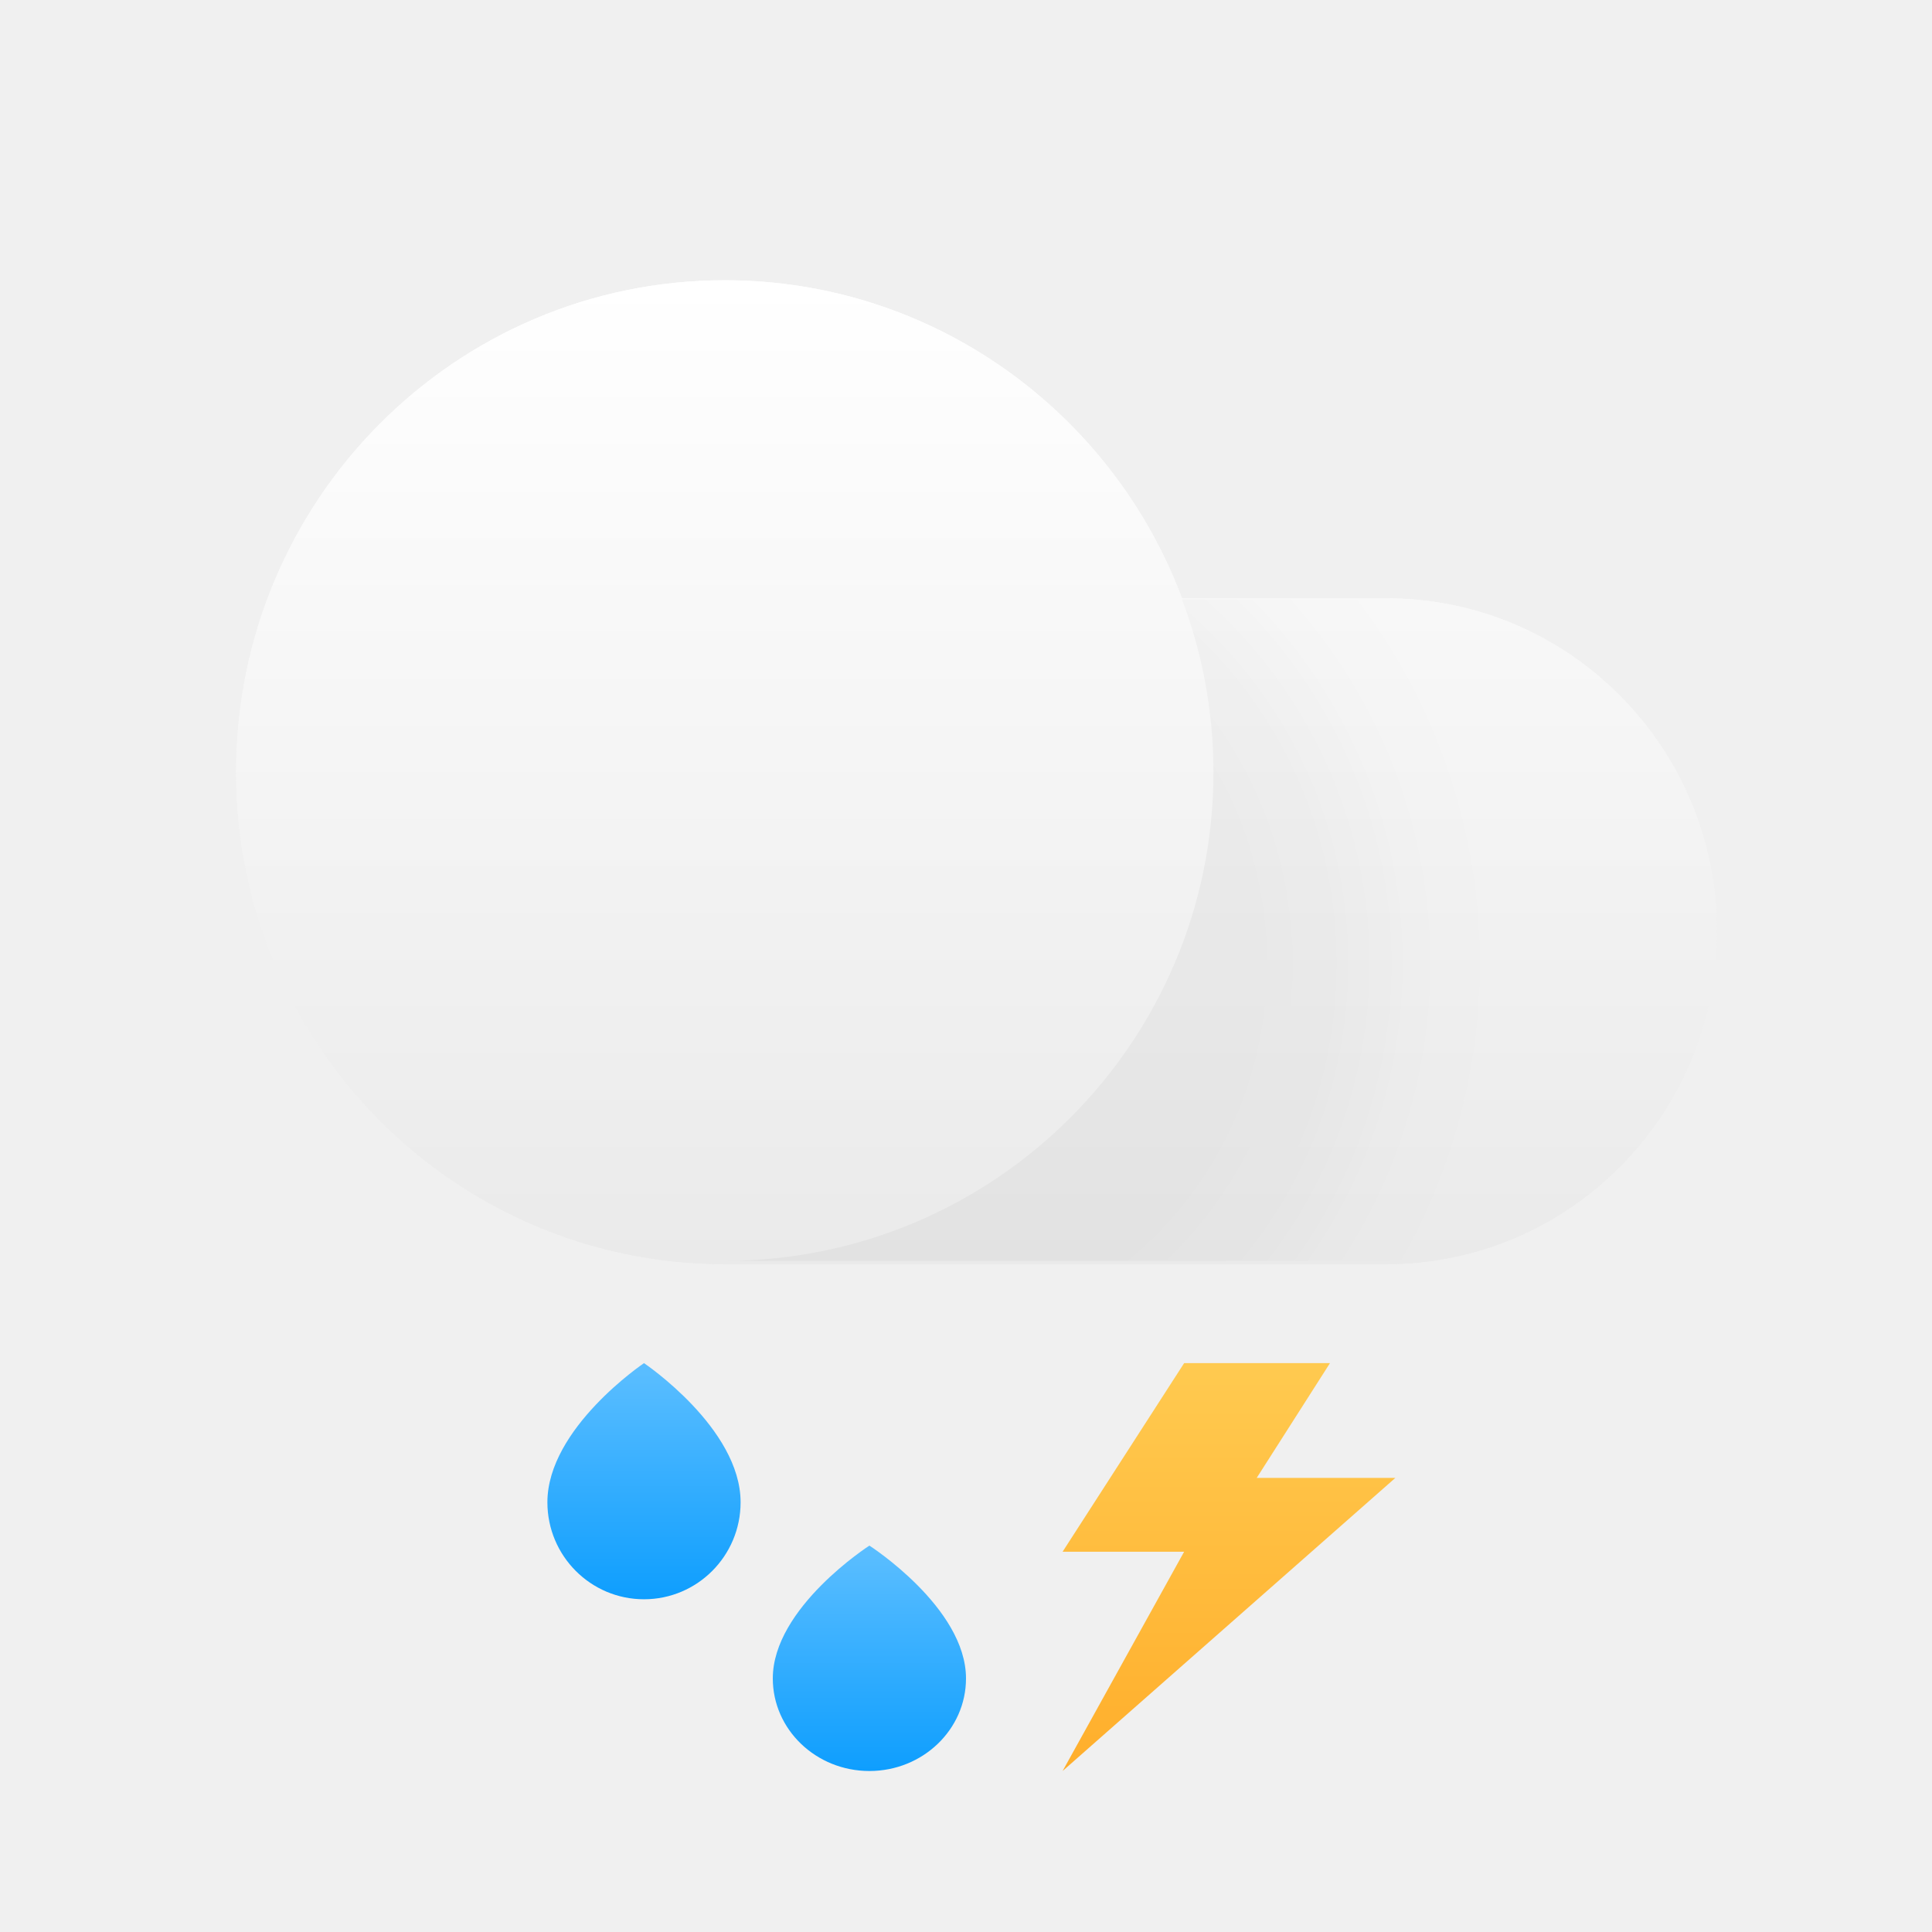
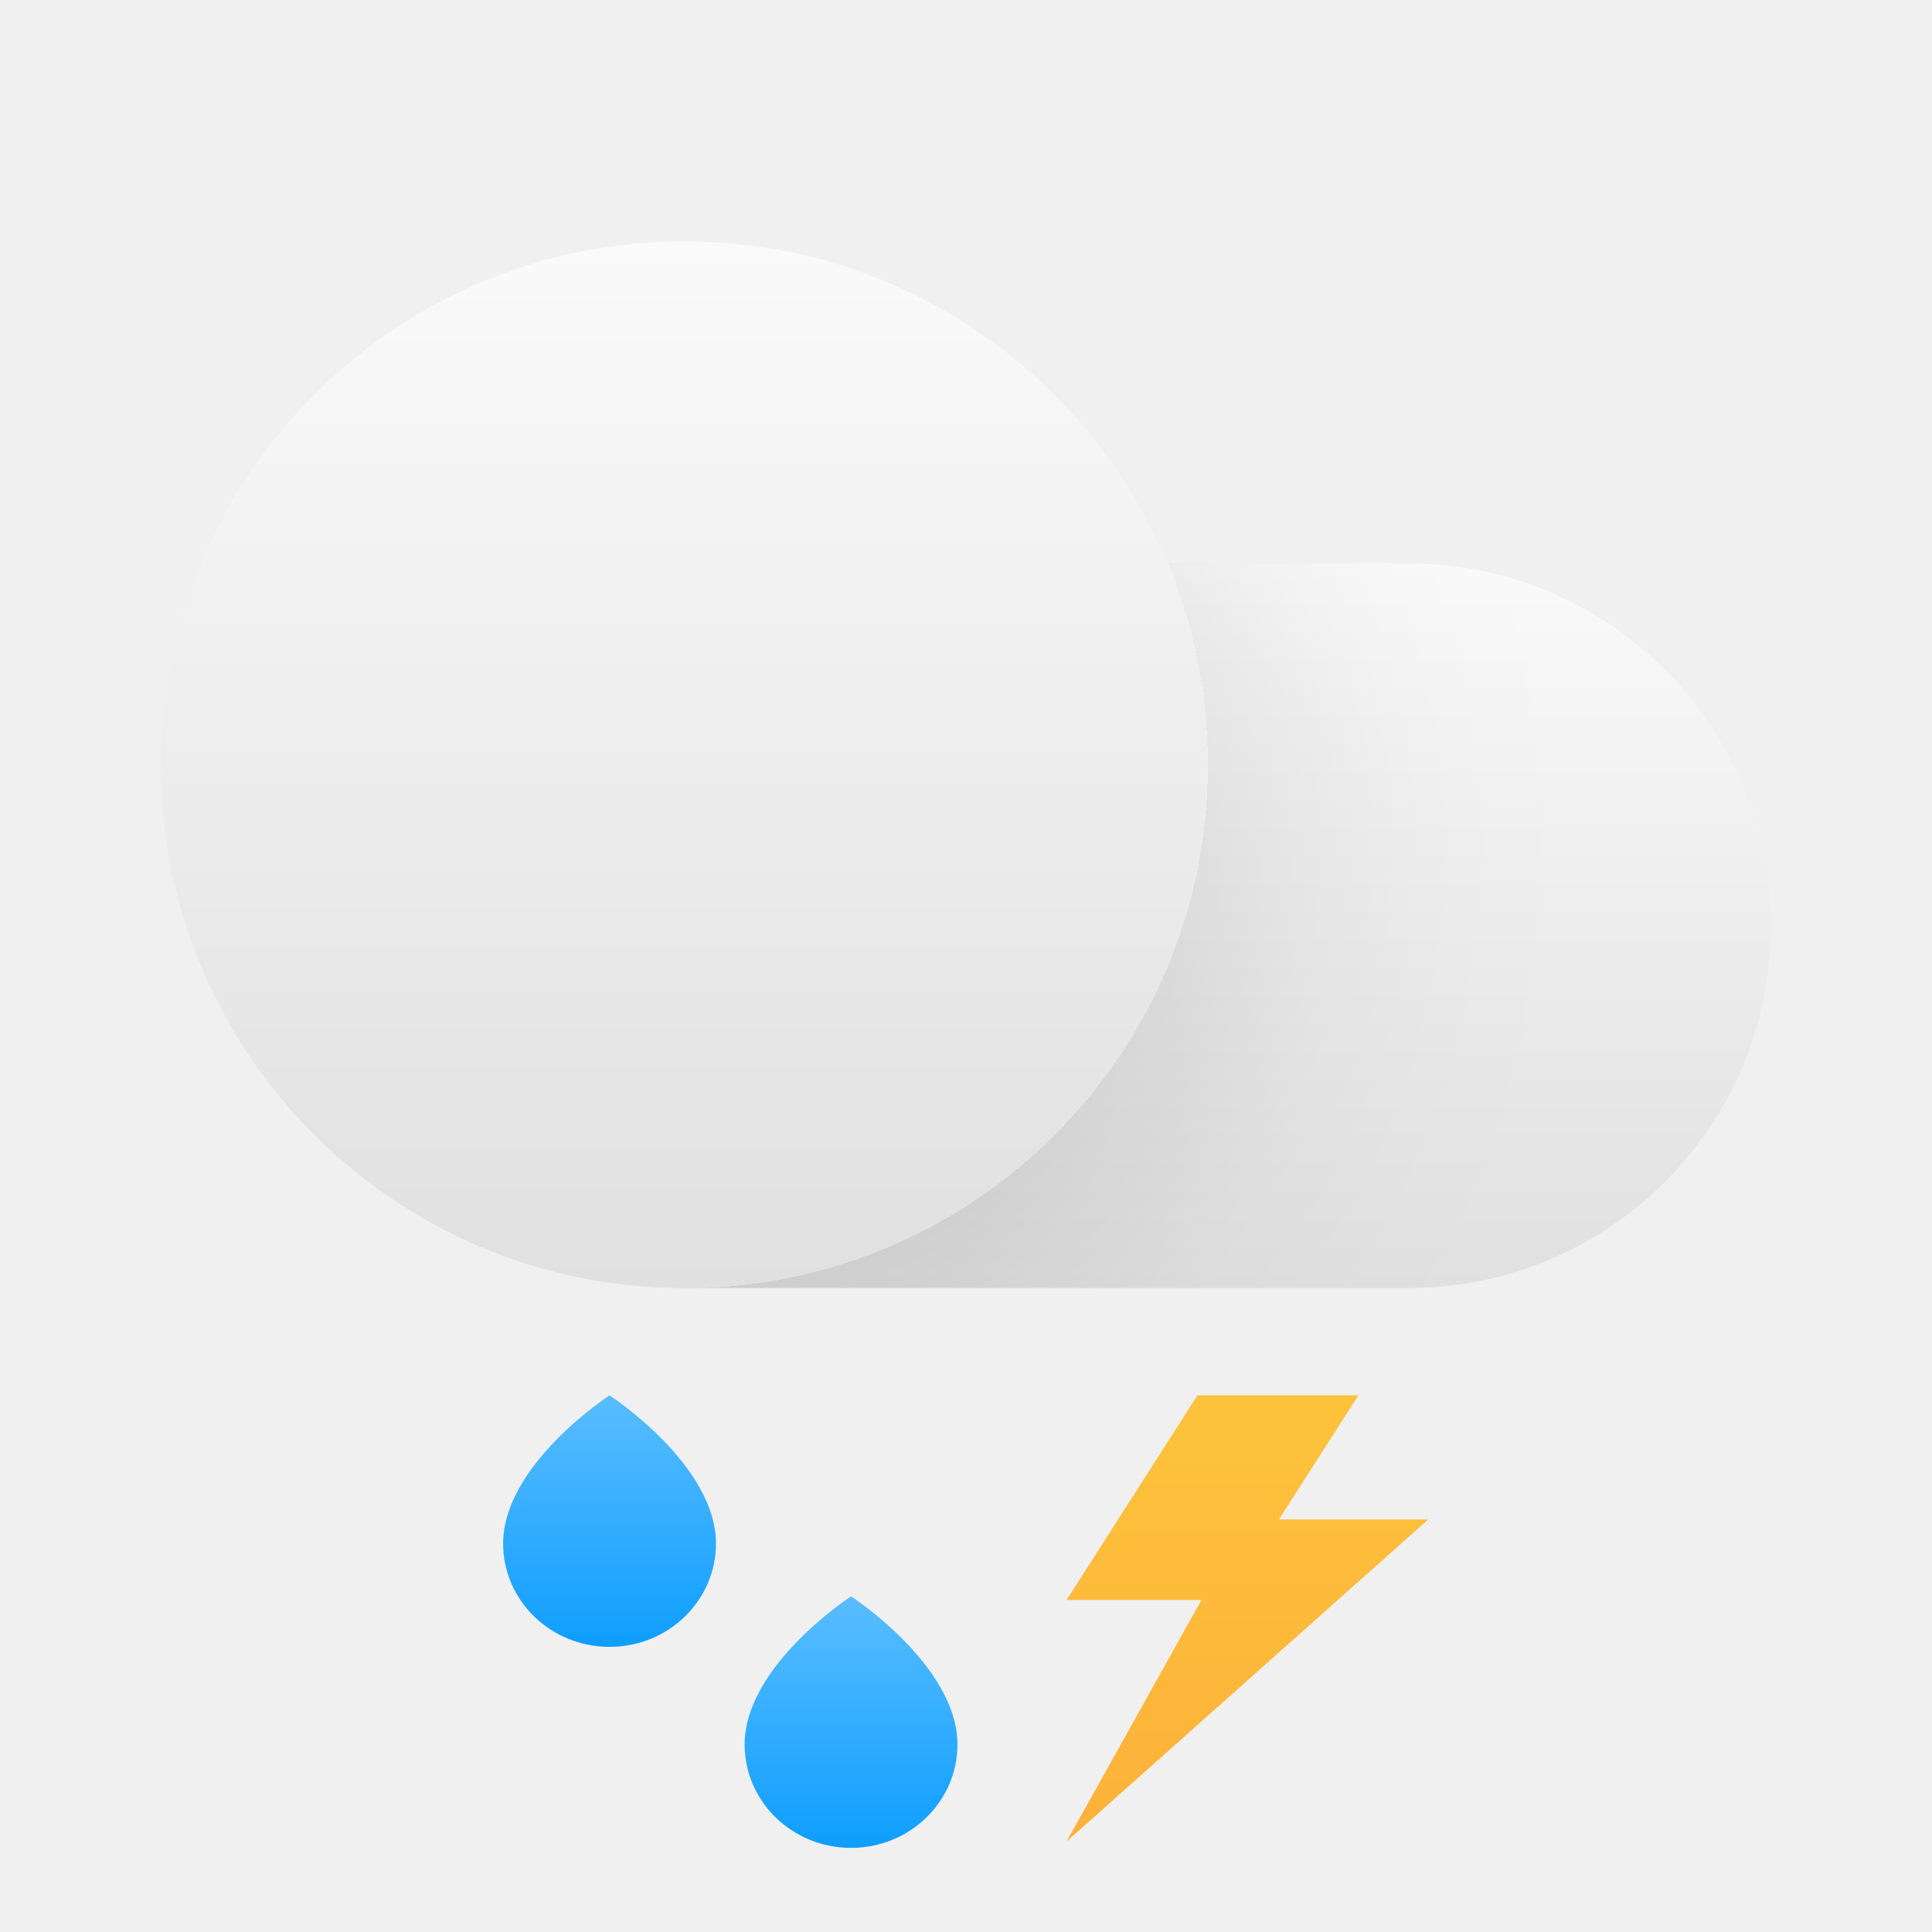
- <svg xmlns="http://www.w3.org/2000/svg" width="180" height="180" viewBox="0 0 180 180" fill="none">
-   <path d="M22 71.944C22 97.257 42.383 117.778 67.528 117.778H129.151C146.168 117.778 159.963 103.89 159.963 86.759C159.963 69.628 146.168 55.741 129.151 55.741H110.129C103.626 38.425 87.005 26.111 67.528 26.111C42.383 26.111 22 46.631 22 71.944Z" fill="url(#paint0_linear_103:244)" />
-   <path d="M22 71.944C22 97.257 42.383 117.778 67.528 117.778H129.151C146.168 117.778 159.963 103.89 159.963 86.759C159.963 69.628 146.168 55.741 129.151 55.741H110.129C103.626 38.425 87.005 26.111 67.528 26.111C42.383 26.111 22 46.631 22 71.944Z" fill="url(#paint1_linear_103:244)" />
-   <mask id="mask0_103:244" style="mask-type:alpha" maskUnits="userSpaceOnUse" x="67" y="55" width="93" height="63">
-     <path d="M67.527 117.472C92.672 117.472 113.055 97.089 113.055 71.944C113.055 66.278 112.02 60.853 110.128 55.849H129.151C146.168 55.849 159.963 69.644 159.963 86.66C159.963 103.677 146.168 117.472 129.151 117.472H67.527Z" fill="black" />
+ <svg xmlns="http://www.w3.org/2000/svg" width="24" height="24" viewBox="0 0 24 24" fill="none">
+   <path d="M8.5 7H17.5C19.985 7 22 9.015 22 11.5C22 13.985 19.985 16 17.5 16H8.5V7Z" fill="url(#paint0_linear_404_594)" />
+   <circle cx="8.5" cy="9.5" r="6.5" fill="url(#paint1_linear_404_594)" />
+   <mask id="mask0_404_594" style="mask-type:alpha" maskUnits="userSpaceOnUse" x="2" y="3" width="20" height="13">
+     <path fill-rule="evenodd" clip-rule="evenodd" d="M14.502 7C13.522 4.651 11.204 3 8.5 3C4.91 3 2 5.91 2 9.5C2 13.09 4.91 16 8.5 16H17.5C19.985 16 22 13.985 22 11.5C22 9.015 19.985 7 17.5 7H14.502Z" fill="white" />
+     <path fill-rule="evenodd" clip-rule="evenodd" d="M14.502 7C13.522 4.651 11.204 3 8.5 3C4.91 3 2 5.91 2 9.5C2 13.09 4.91 16 8.5 16H17.5C19.985 16 22 13.985 22 11.5C22 9.015 19.985 7 17.5 7H14.502Z" fill="url(#paint2_linear_404_594)" />
  </mask>
-   <g mask="url(#mask0_103:244)">
-     <g opacity="0.3" filter="url(#filter0_dddddd_103:244)">
-       <circle cx="67.528" cy="71.944" r="45.528" fill="#C4C4C4" fill-opacity="0.01" />
+   <g mask="url(#mask0_404_594)">
+     <g filter="url(#filter0_d_404_594)">
+       <circle cx="8.5" cy="9.5" r="6.5" fill="url(#paint3_linear_404_594)" />
    </g>
  </g>
-   <path d="M69 139.963C69 144.954 64.971 149 60 149C55.029 149 51 144.954 51 139.963C51 133.053 60 127 60 127C60 127 69 133.053 69 139.963Z" fill="url(#paint2_linear_103:244)" />
-   <path d="M90 156.374C90 161.138 85.971 165 81 165C76.029 165 72 161.138 72 156.374C72 149.778 81 144 81 144C81 144 90 149.778 90 156.374Z" fill="url(#paint3_linear_103:244)" />
-   <path d="M99 144.57L110.323 127H123.91L117.083 137.695H130L99 165L110.323 144.57H99Z" fill="url(#paint4_linear_103:244)" />
+   <path d="M8.894 19.175C8.894 19.884 8.302 20.458 7.572 20.458C6.842 20.458 6.25 19.884 6.25 19.175C6.25 18.193 7.572 17.333 7.572 17.333C7.572 17.333 8.894 18.193 8.894 19.175Z" fill="url(#paint4_linear_404_594)" />
+   <path d="M11.894 21.671C11.894 22.38 11.302 22.955 10.572 22.955C9.842 22.955 9.25 22.38 9.25 21.671C9.25 20.69 10.572 19.83 10.572 19.83C10.572 19.83 11.894 20.69 11.894 21.671Z" fill="url(#paint5_linear_404_594)" />
+   <path d="M13.25 19.875L14.875 17.333H16.875L15.887 18.875H17.743L13.25 22.875L14.925 19.875L13.25 19.875Z" fill="url(#paint6_linear_404_594)" />
  <defs>
-     <filter id="filter0_dddddd_103:244" x="21.8" y="26.272" width="118.1" height="121.029" filterUnits="userSpaceOnUse" color-interpolation-filters="sRGB">
+     <filter id="filter0_d_404_594" x="-1.5" y="0" width="21" height="21" filterUnits="userSpaceOnUse" color-interpolation-filters="sRGB">
      <feFlood flood-opacity="0" result="BackgroundImageFix" />
      <feColorMatrix in="SourceAlpha" type="matrix" values="0 0 0 0 0 0 0 0 0 0 0 0 0 0 0 0 0 0 127 0" result="hardAlpha" />
-       <feOffset dx="0.274" dy="0.329" />
-       <feGaussianBlur stdDeviation="0.237" />
-       <feColorMatrix type="matrix" values="0 0 0 0 0 0 0 0 0 0 0 0 0 0 0 0 0 0 0.014 0" />
-       <feBlend mode="normal" in2="BackgroundImageFix" result="effect1_dropShadow_103:244" />
-       <feColorMatrix in="SourceAlpha" type="matrix" values="0 0 0 0 0 0 0 0 0 0 0 0 0 0 0 0 0 0 127 0" result="hardAlpha" />
-       <feOffset dx="1.207" dy="1.45" />
-       <feGaussianBlur stdDeviation="0.49" />
-       <feColorMatrix type="matrix" values="0 0 0 0 0 0 0 0 0 0 0 0 0 0 0 0 0 0 0.024 0" />
-       <feBlend mode="normal" in2="effect1_dropShadow_103:244" result="effect2_dropShadow_103:244" />
-       <feColorMatrix in="SourceAlpha" type="matrix" values="0 0 0 0 0 0 0 0 0 0 0 0 0 0 0 0 0 0 127 0" result="hardAlpha" />
-       <feOffset dx="2.962" dy="3.558" />
-       <feGaussianBlur stdDeviation="0.978" />
-       <feColorMatrix type="matrix" values="0 0 0 0 0 0 0 0 0 0 0 0 0 0 0 0 0 0 0.03 0" />
-       <feBlend mode="normal" in2="effect2_dropShadow_103:244" result="effect3_dropShadow_103:244" />
-       <feColorMatrix in="SourceAlpha" type="matrix" values="0 0 0 0 0 0 0 0 0 0 0 0 0 0 0 0 0 0 127 0" result="hardAlpha" />
-       <feOffset dx="5.704" dy="6.853" />
-       <feGaussianBlur stdDeviation="1.917" />
-       <feColorMatrix type="matrix" values="0 0 0 0 0 0 0 0 0 0 0 0 0 0 0 0 0 0 0.036 0" />
-       <feBlend mode="normal" in2="effect3_dropShadow_103:244" result="effect4_dropShadow_103:244" />
-       <feColorMatrix in="SourceAlpha" type="matrix" values="0 0 0 0 0 0 0 0 0 0 0 0 0 0 0 0 0 0 127 0" result="hardAlpha" />
-       <feOffset dx="9.598" dy="11.532" />
-       <feGaussianBlur stdDeviation="3.525" />
-       <feColorMatrix type="matrix" values="0 0 0 0 0 0 0 0 0 0 0 0 0 0 0 0 0 0 0.046 0" />
-       <feBlend mode="normal" in2="effect4_dropShadow_103:244" result="effect5_dropShadow_103:244" />
-       <feColorMatrix in="SourceAlpha" type="matrix" values="0 0 0 0 0 0 0 0 0 0 0 0 0 0 0 0 0 0 127 0" result="hardAlpha" />
-       <feOffset dx="14.808" dy="17.792" />
-       <feGaussianBlur stdDeviation="6.019" />
-       <feColorMatrix type="matrix" values="0 0 0 0 0 0 0 0 0 0 0 0 0 0 0 0 0 0 0.06 0" />
-       <feBlend mode="normal" in2="effect5_dropShadow_103:244" result="effect6_dropShadow_103:244" />
-       <feBlend mode="normal" in="SourceGraphic" in2="effect6_dropShadow_103:244" result="shape" />
+       <feOffset dx="0.5" dy="1" />
+       <feGaussianBlur stdDeviation="2" />
+       <feComposite in2="hardAlpha" operator="out" />
+       <feColorMatrix type="matrix" values="0 0 0 0 0 0 0 0 0 0 0 0 0 0 0 0 0 0 0.12 0" />
+       <feBlend mode="multiply" in2="BackgroundImageFix" result="effect1_dropShadow_404_594" />
+       <feBlend mode="normal" in="SourceGraphic" in2="effect1_dropShadow_404_594" result="shape" />
    </filter>
-     <linearGradient id="paint0_linear_103:244" x1="90.981" y1="26.111" x2="90.981" y2="117.778" gradientUnits="userSpaceOnUse">
+     <linearGradient id="paint0_linear_404_594" x1="15.25" y1="7" x2="15.25" y2="16" gradientUnits="userSpaceOnUse">
+       <stop stop-color="#FAFAFA" />
+       <stop offset="1" stop-color="#E0E0E0" />
+     </linearGradient>
+     <linearGradient id="paint1_linear_404_594" x1="8.5" y1="3" x2="8.5" y2="16" gradientUnits="userSpaceOnUse">
+       <stop stop-color="#FAFAFA" />
+       <stop offset="1" stop-color="#E0E0E0" />
+     </linearGradient>
+     <linearGradient id="paint2_linear_404_594" x1="12" y1="10" x2="12" y2="16" gradientUnits="userSpaceOnUse">
      <stop stop-color="white" />
-       <stop offset="1" stop-color="#EAEAEA" />
+       <stop offset="1" stop-color="white" stop-opacity="0" />
    </linearGradient>
-     <linearGradient id="paint1_linear_103:244" x1="90.981" y1="26.111" x2="90.981" y2="117.778" gradientUnits="userSpaceOnUse">
-       <stop stop-color="white" />
-       <stop offset="1" stop-color="#EAEAEA" />
+     <linearGradient id="paint3_linear_404_594" x1="8.5" y1="3" x2="8.5" y2="16" gradientUnits="userSpaceOnUse">
+       <stop stop-color="#FAFAFA" />
+       <stop offset="1" stop-color="#E0E0E0" />
    </linearGradient>
-     <linearGradient id="paint2_linear_103:244" x1="60" y1="127.917" x2="60" y2="149" gradientUnits="userSpaceOnUse">
+     <linearGradient id="paint4_linear_404_594" x1="7.572" y1="17.333" x2="7.572" y2="20.458" gradientUnits="userSpaceOnUse">
      <stop stop-color="#59BDFF" />
      <stop offset="1" stop-color="#0E9EFE" />
    </linearGradient>
-     <linearGradient id="paint3_linear_103:244" x1="81" y1="144.875" x2="81" y2="165" gradientUnits="userSpaceOnUse">
+     <linearGradient id="paint5_linear_404_594" x1="10.572" y1="19.83" x2="10.572" y2="22.955" gradientUnits="userSpaceOnUse">
      <stop stop-color="#59BDFF" />
      <stop offset="1" stop-color="#0E9EFE" />
    </linearGradient>
-     <linearGradient id="paint4_linear_103:244" x1="115.533" y1="127" x2="115.533" y2="165" gradientUnits="userSpaceOnUse">
-       <stop stop-color="#FFCA50" />
-       <stop offset="1" stop-color="#FFAE2B" />
+     <linearGradient id="paint6_linear_404_594" x1="15.496" y1="17.333" x2="15.496" y2="22.875" gradientUnits="userSpaceOnUse">
+       <stop stop-color="#FDC33B" />
+       <stop offset="1" stop-color="#FCB13A" />
    </linearGradient>
  </defs>
</svg>
